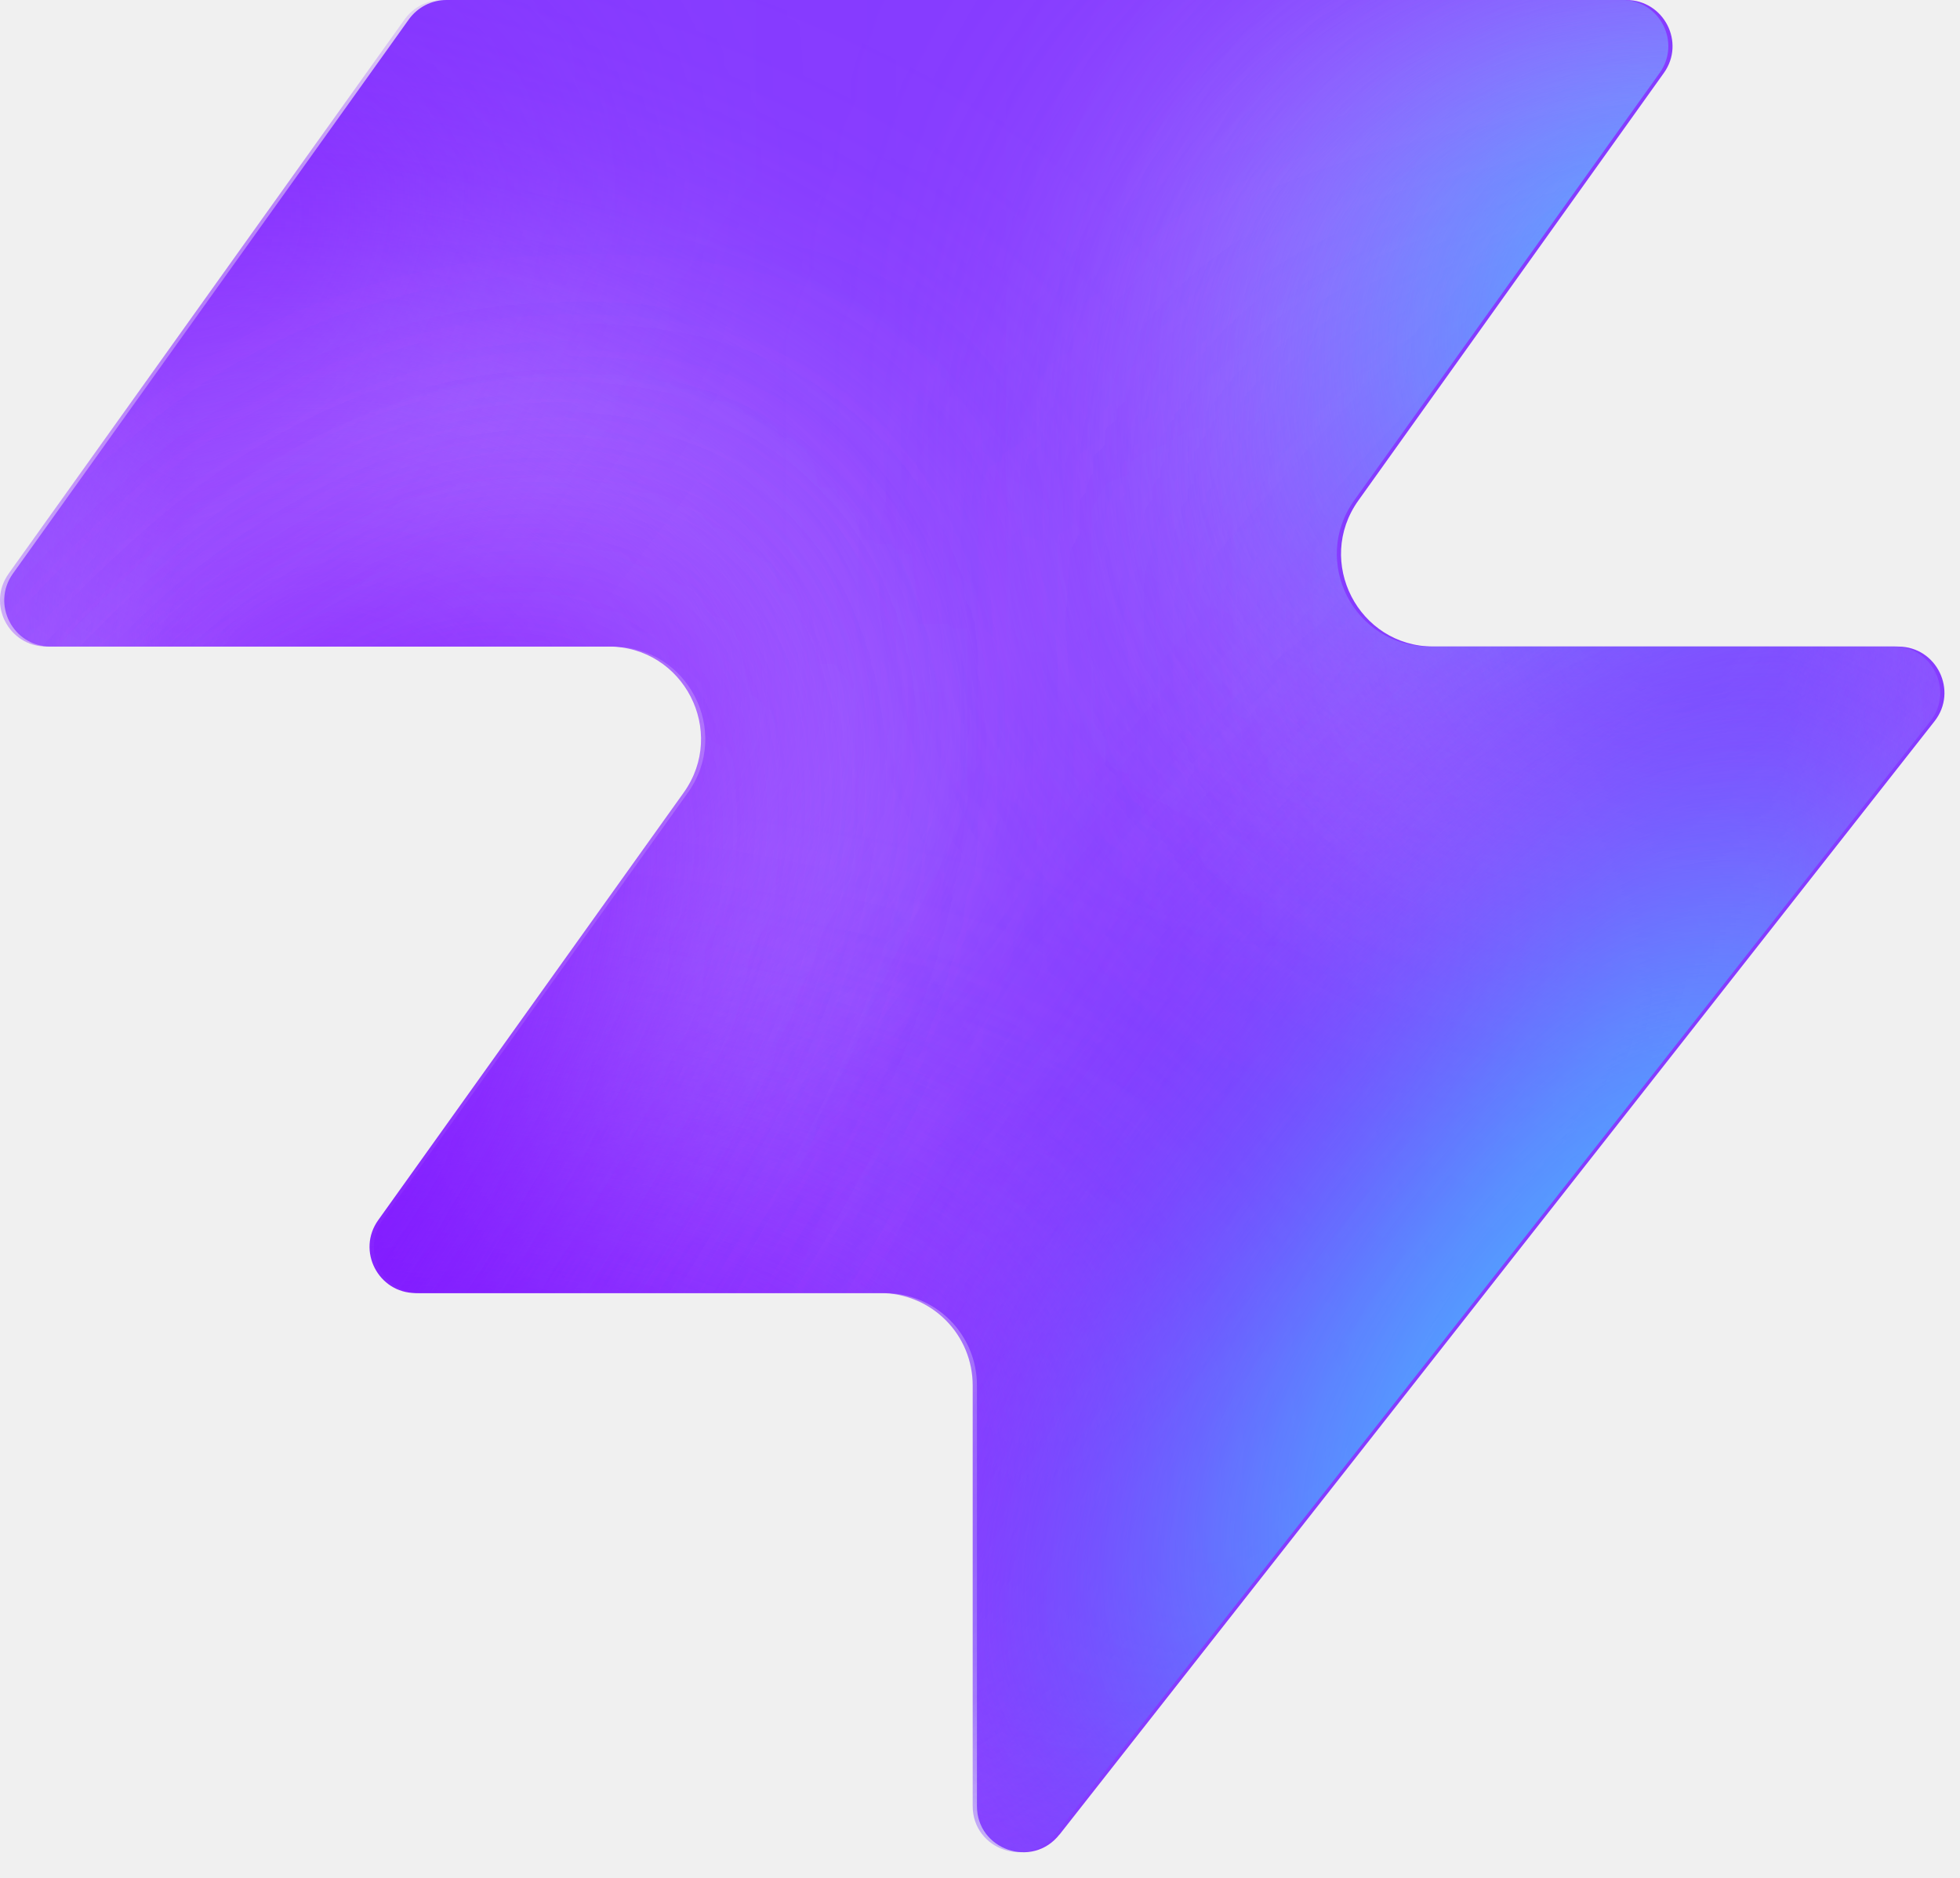
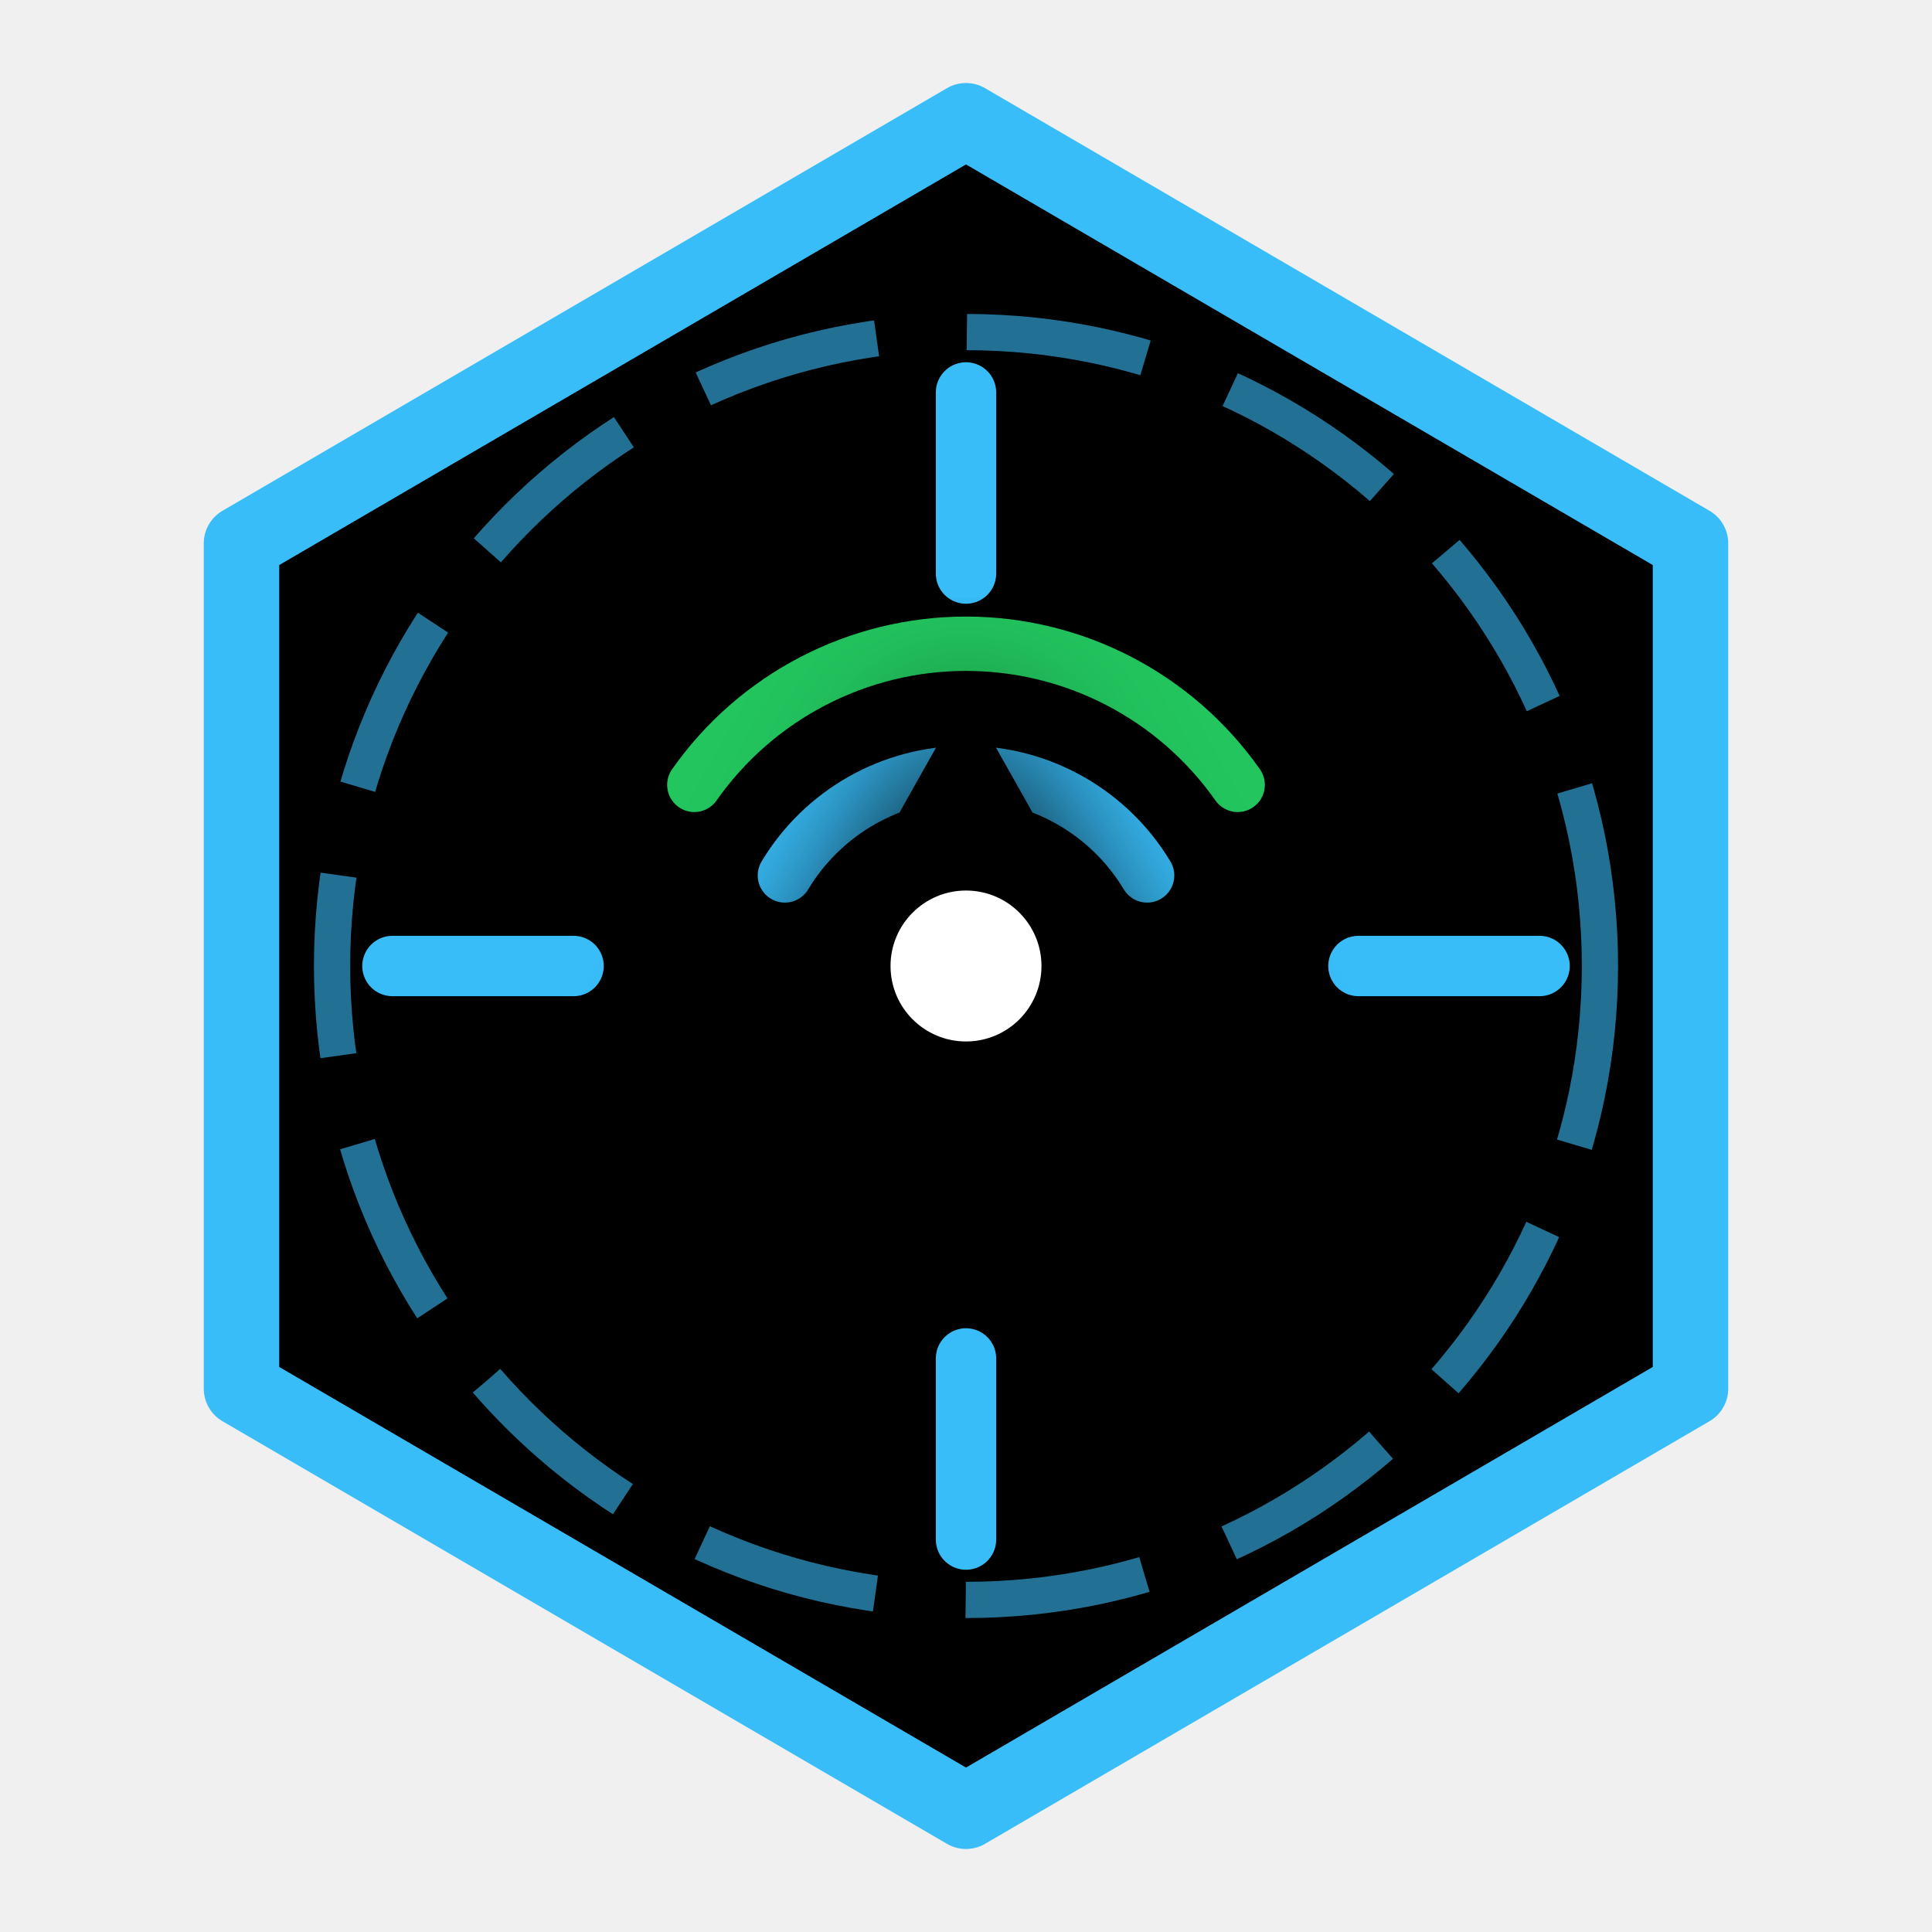
- <svg xmlns="http://www.w3.org/2000/svg" width="48" height="46" fill="none" viewBox="0 0 48 46">
-   <path fill="#863bff" d="M25.946 44.938c-.664.845-2.021.375-2.021-.698V33.937a2.26 2.26 0 0 0-2.262-2.262H10.287c-.92 0-1.456-1.04-.92-1.788l7.48-10.471c1.07-1.497 0-3.578-1.842-3.578H1.237c-.92 0-1.456-1.04-.92-1.788L10.013.474c.214-.297.556-.474.92-.474h28.894c.92 0 1.456 1.04.92 1.788l-7.48 10.471c-1.07 1.498 0 3.579 1.842 3.579h11.377c.943 0 1.473 1.088.89 1.83L25.947 44.94z" style="fill:#863bff;fill:color(display-p3 .525 .23 1);fill-opacity:1" />
-   <mask id="a" width="48" height="46" x="0" y="0" maskUnits="userSpaceOnUse" style="mask-type:alpha">
-     <path fill="#000" d="M25.842 44.938c-.664.844-2.021.375-2.021-.698V33.937a2.26 2.26 0 0 0-2.262-2.262H10.183c-.92 0-1.456-1.04-.92-1.788l7.48-10.471c1.07-1.498 0-3.579-1.842-3.579H1.133c-.92 0-1.456-1.04-.92-1.787L9.91.473c.214-.297.556-.474.92-.474h28.894c.92 0 1.456 1.04.92 1.788l-7.48 10.471c-1.07 1.498 0 3.578 1.842 3.578h11.377c.943 0 1.473 1.088.89 1.832L25.843 44.94z" style="fill:#000;fill-opacity:1" />
-   </mask>
-   <g mask="url(#a)">
-     <g filter="url(#b)">
-       <ellipse cx="5.508" cy="14.704" fill="#ede6ff" rx="5.508" ry="14.704" style="fill:#ede6ff;fill:color(display-p3 .927 .903 1);fill-opacity:1" transform="matrix(.00324 1 1 -.00324 -4.47 31.516)" />
-     </g>
-     <g filter="url(#c)">
-       <ellipse cx="10.399" cy="29.851" fill="#ede6ff" rx="10.399" ry="29.851" style="fill:#ede6ff;fill:color(display-p3 .927 .903 1);fill-opacity:1" transform="matrix(.00324 1 1 -.00324 -39.328 7.883)" />
-     </g>
-     <g filter="url(#d)">
-       <ellipse cx="5.508" cy="30.487" fill="#7e14ff" rx="5.508" ry="30.487" style="fill:#7e14ff;fill:color(display-p3 .492 .077 1);fill-opacity:1" transform="rotate(89.814 -25.913 -14.639)scale(1 -1)" />
-     </g>
-     <g filter="url(#e)">
-       <ellipse cx="5.508" cy="30.599" fill="#7e14ff" rx="5.508" ry="30.599" style="fill:#7e14ff;fill:color(display-p3 .492 .077 1);fill-opacity:1" transform="rotate(89.814 -32.644 -3.334)scale(1 -1)" />
-     </g>
-     <g filter="url(#f)">
-       <ellipse cx="5.508" cy="30.599" fill="#7e14ff" rx="5.508" ry="30.599" style="fill:#7e14ff;fill:color(display-p3 .492 .077 1);fill-opacity:1" transform="matrix(.00324 1 1 -.00324 -34.34 30.47)" />
-     </g>
-     <g filter="url(#g)">
-       <ellipse cx="14.072" cy="22.078" fill="#ede6ff" rx="14.072" ry="22.078" style="fill:#ede6ff;fill:color(display-p3 .927 .903 1);fill-opacity:1" transform="rotate(93.35 24.506 48.493)scale(-1 1)" />
-     </g>
-     <g filter="url(#h)">
-       <ellipse cx="3.47" cy="21.501" fill="#7e14ff" rx="3.47" ry="21.501" style="fill:#7e14ff;fill:color(display-p3 .492 .077 1);fill-opacity:1" transform="rotate(89.009 28.708 47.59)scale(-1 1)" />
-     </g>
-     <g filter="url(#i)">
-       <ellipse cx="3.47" cy="21.501" fill="#7e14ff" rx="3.47" ry="21.501" style="fill:#7e14ff;fill:color(display-p3 .492 .077 1);fill-opacity:1" transform="rotate(89.009 28.708 47.59)scale(-1 1)" />
-     </g>
-     <g filter="url(#j)">
-       <ellipse cx=".387" cy="8.972" fill="#7e14ff" rx="4.407" ry="29.108" style="fill:#7e14ff;fill:color(display-p3 .492 .077 1);fill-opacity:1" transform="rotate(39.51 .387 8.972)" />
-     </g>
-     <g filter="url(#k)">
-       <ellipse cx="47.523" cy="-6.092" fill="#7e14ff" rx="4.407" ry="29.108" style="fill:#7e14ff;fill:color(display-p3 .492 .077 1);fill-opacity:1" transform="rotate(37.892 47.523 -6.092)" />
-     </g>
-     <g filter="url(#l)">
-       <ellipse cx="41.412" cy="6.333" fill="#47bfff" rx="5.971" ry="9.665" style="fill:#47bfff;fill:color(display-p3 .28 .748 1);fill-opacity:1" transform="rotate(37.892 41.412 6.333)" />
-     </g>
-     <g filter="url(#m)">
-       <ellipse cx="-1.879" cy="38.332" fill="#7e14ff" rx="4.407" ry="29.108" style="fill:#7e14ff;fill:color(display-p3 .492 .077 1);fill-opacity:1" transform="rotate(37.892 -1.88 38.332)" />
-     </g>
-     <g filter="url(#n)">
-       <ellipse cx="-1.879" cy="38.332" fill="#7e14ff" rx="4.407" ry="29.108" style="fill:#7e14ff;fill:color(display-p3 .492 .077 1);fill-opacity:1" transform="rotate(37.892 -1.88 38.332)" />
-     </g>
-     <g filter="url(#o)">
-       <ellipse cx="35.651" cy="29.907" fill="#7e14ff" rx="4.407" ry="29.108" style="fill:#7e14ff;fill:color(display-p3 .492 .077 1);fill-opacity:1" transform="rotate(37.892 35.651 29.907)" />
-     </g>
-     <g filter="url(#p)">
-       <ellipse cx="38.418" cy="32.4" fill="#47bfff" rx="5.971" ry="15.297" style="fill:#47bfff;fill:color(display-p3 .28 .748 1);fill-opacity:1" transform="rotate(37.892 38.418 32.4)" />
-     </g>
-   </g>
+ <svg xmlns="http://www.w3.org/2000/svg" viewBox="0 0 64 64" fill="none">
  <defs>
-     <filter id="b" width="60.045" height="41.654" x="-19.77" y="16.149" color-interpolation-filters="sRGB" filterUnits="userSpaceOnUse">
-       <feFlood flood-opacity="0" result="BackgroundImageFix" />
-       <feBlend in="SourceGraphic" in2="BackgroundImageFix" result="shape" />
-       <feGaussianBlur result="effect1_foregroundBlur_2002_17158" stdDeviation="7.659" />
-     </filter>
-     <filter id="c" width="90.34" height="51.437" x="-54.613" y="-7.533" color-interpolation-filters="sRGB" filterUnits="userSpaceOnUse">
-       <feFlood flood-opacity="0" result="BackgroundImageFix" />
-       <feBlend in="SourceGraphic" in2="BackgroundImageFix" result="shape" />
-       <feGaussianBlur result="effect1_foregroundBlur_2002_17158" stdDeviation="7.659" />
-     </filter>
-     <filter id="d" width="79.355" height="29.4" x="-49.64" y="2.03" color-interpolation-filters="sRGB" filterUnits="userSpaceOnUse">
-       <feFlood flood-opacity="0" result="BackgroundImageFix" />
-       <feBlend in="SourceGraphic" in2="BackgroundImageFix" result="shape" />
-       <feGaussianBlur result="effect1_foregroundBlur_2002_17158" stdDeviation="4.596" />
-     </filter>
-     <filter id="e" width="79.579" height="29.4" x="-45.045" y="20.029" color-interpolation-filters="sRGB" filterUnits="userSpaceOnUse">
-       <feFlood flood-opacity="0" result="BackgroundImageFix" />
-       <feBlend in="SourceGraphic" in2="BackgroundImageFix" result="shape" />
-       <feGaussianBlur result="effect1_foregroundBlur_2002_17158" stdDeviation="4.596" />
-     </filter>
-     <filter id="f" width="79.579" height="29.4" x="-43.513" y="21.178" color-interpolation-filters="sRGB" filterUnits="userSpaceOnUse">
-       <feFlood flood-opacity="0" result="BackgroundImageFix" />
-       <feBlend in="SourceGraphic" in2="BackgroundImageFix" result="shape" />
-       <feGaussianBlur result="effect1_foregroundBlur_2002_17158" stdDeviation="4.596" />
-     </filter>
-     <filter id="g" width="74.749" height="58.852" x="15.756" y="-17.901" color-interpolation-filters="sRGB" filterUnits="userSpaceOnUse">
-       <feFlood flood-opacity="0" result="BackgroundImageFix" />
-       <feBlend in="SourceGraphic" in2="BackgroundImageFix" result="shape" />
-       <feGaussianBlur result="effect1_foregroundBlur_2002_17158" stdDeviation="7.659" />
-     </filter>
-     <filter id="h" width="61.377" height="25.362" x="23.548" y="2.284" color-interpolation-filters="sRGB" filterUnits="userSpaceOnUse">
-       <feFlood flood-opacity="0" result="BackgroundImageFix" />
-       <feBlend in="SourceGraphic" in2="BackgroundImageFix" result="shape" />
-       <feGaussianBlur result="effect1_foregroundBlur_2002_17158" stdDeviation="4.596" />
-     </filter>
-     <filter id="i" width="61.377" height="25.362" x="23.548" y="2.284" color-interpolation-filters="sRGB" filterUnits="userSpaceOnUse">
-       <feFlood flood-opacity="0" result="BackgroundImageFix" />
-       <feBlend in="SourceGraphic" in2="BackgroundImageFix" result="shape" />
-       <feGaussianBlur result="effect1_foregroundBlur_2002_17158" stdDeviation="4.596" />
-     </filter>
-     <filter id="j" width="56.045" height="63.649" x="-27.636" y="-22.853" color-interpolation-filters="sRGB" filterUnits="userSpaceOnUse">
-       <feFlood flood-opacity="0" result="BackgroundImageFix" />
-       <feBlend in="SourceGraphic" in2="BackgroundImageFix" result="shape" />
-       <feGaussianBlur result="effect1_foregroundBlur_2002_17158" stdDeviation="4.596" />
-     </filter>
-     <filter id="k" width="54.814" height="64.646" x="20.116" y="-38.415" color-interpolation-filters="sRGB" filterUnits="userSpaceOnUse">
-       <feFlood flood-opacity="0" result="BackgroundImageFix" />
-       <feBlend in="SourceGraphic" in2="BackgroundImageFix" result="shape" />
-       <feGaussianBlur result="effect1_foregroundBlur_2002_17158" stdDeviation="4.596" />
-     </filter>
-     <filter id="l" width="33.541" height="35.313" x="24.641" y="-11.323" color-interpolation-filters="sRGB" filterUnits="userSpaceOnUse">
-       <feFlood flood-opacity="0" result="BackgroundImageFix" />
-       <feBlend in="SourceGraphic" in2="BackgroundImageFix" result="shape" />
-       <feGaussianBlur result="effect1_foregroundBlur_2002_17158" stdDeviation="4.596" />
-     </filter>
-     <filter id="m" width="54.814" height="64.646" x="-29.286" y="6.009" color-interpolation-filters="sRGB" filterUnits="userSpaceOnUse">
-       <feFlood flood-opacity="0" result="BackgroundImageFix" />
-       <feBlend in="SourceGraphic" in2="BackgroundImageFix" result="shape" />
-       <feGaussianBlur result="effect1_foregroundBlur_2002_17158" stdDeviation="4.596" />
-     </filter>
-     <filter id="n" width="54.814" height="64.646" x="-29.286" y="6.009" color-interpolation-filters="sRGB" filterUnits="userSpaceOnUse">
-       <feFlood flood-opacity="0" result="BackgroundImageFix" />
-       <feBlend in="SourceGraphic" in2="BackgroundImageFix" result="shape" />
-       <feGaussianBlur result="effect1_foregroundBlur_2002_17158" stdDeviation="4.596" />
-     </filter>
-     <filter id="o" width="54.814" height="64.646" x="8.244" y="-2.416" color-interpolation-filters="sRGB" filterUnits="userSpaceOnUse">
-       <feFlood flood-opacity="0" result="BackgroundImageFix" />
-       <feBlend in="SourceGraphic" in2="BackgroundImageFix" result="shape" />
-       <feGaussianBlur result="effect1_foregroundBlur_2002_17158" stdDeviation="4.596" />
-     </filter>
-     <filter id="p" width="39.409" height="43.623" x="18.713" y="10.588" color-interpolation-filters="sRGB" filterUnits="userSpaceOnUse">
-       <feFlood flood-opacity="0" result="BackgroundImageFix" />
-       <feBlend in="SourceGraphic" in2="BackgroundImageFix" result="shape" />
-       <feGaussianBlur result="effect1_foregroundBlur_2002_17158" stdDeviation="4.596" />
+     <linearGradient id="shieldGrad" x1="0%" y1="0%" x2="100%" y2="100%">
+       <stop offset="0%" stopColor="#12263A" />
+       <stop offset="100%" stopColor="#07111F" />
+     </linearGradient>
+     <linearGradient id="cyanGrad" x1="0%" y1="0%" x2="100%" y2="100%">
+       <stop offset="0%" stopColor="#7DD3FC" />
+       <stop offset="50%" stopColor="#38BDF8" />
+       <stop offset="100%" stopColor="#0284C7" />
+     </linearGradient>
+     <filter id="cyanGlow" x="-20%" y="-20%" width="140%" height="140%">
+       <feGaussianBlur stdDeviation="2.5" result="blur" />
+       <feComposite in="SourceGraphic" in2="blur" operator="over" />
    </filter>
  </defs>
+   <polygon points="32,4 56,18 56,46 32,60 8,46 8,18" fill="url(#shieldGrad)" stroke="#38BDF8" stroke-width="2.5" stroke-linejoin="round" />
+   <circle cx="32" cy="32" r="21" stroke="#38BDF8" stroke-width="1.2" stroke-dasharray="6 3" opacity="0.6" />
+   <line x1="32" y1="13" x2="32" y2="19" stroke="#38BDF8" stroke-width="2" stroke-linecap="round" />
+   <line x1="32" y1="45" x2="32" y2="51" stroke="#38BDF8" stroke-width="2" stroke-linecap="round" />
+   <line x1="13" y1="32" x2="19" y2="32" stroke="#38BDF8" stroke-width="2" stroke-linecap="round" />
+   <line x1="45" y1="32" x2="51" y2="32" stroke="#38BDF8" stroke-width="2" stroke-linecap="round" />
+   <path d="M 23,26 A 11,11 0 0,1 41,26" fill="none" stroke="#22C55E" stroke-width="1.8" stroke-linecap="round" />
+   <path d="M 26,29 A 7,7 0 0,1 38,29" fill="none" stroke="#38BDF8" stroke-width="1.8" stroke-linecap="round" />
+   <polygon points="32,23 41,39 32,35 23,39" fill="url(#cyanGrad)" filter="url(#cyanGlow)" />
+   <circle cx="32" cy="32" r="2.5" fill="#FFFFFF" />
</svg>
